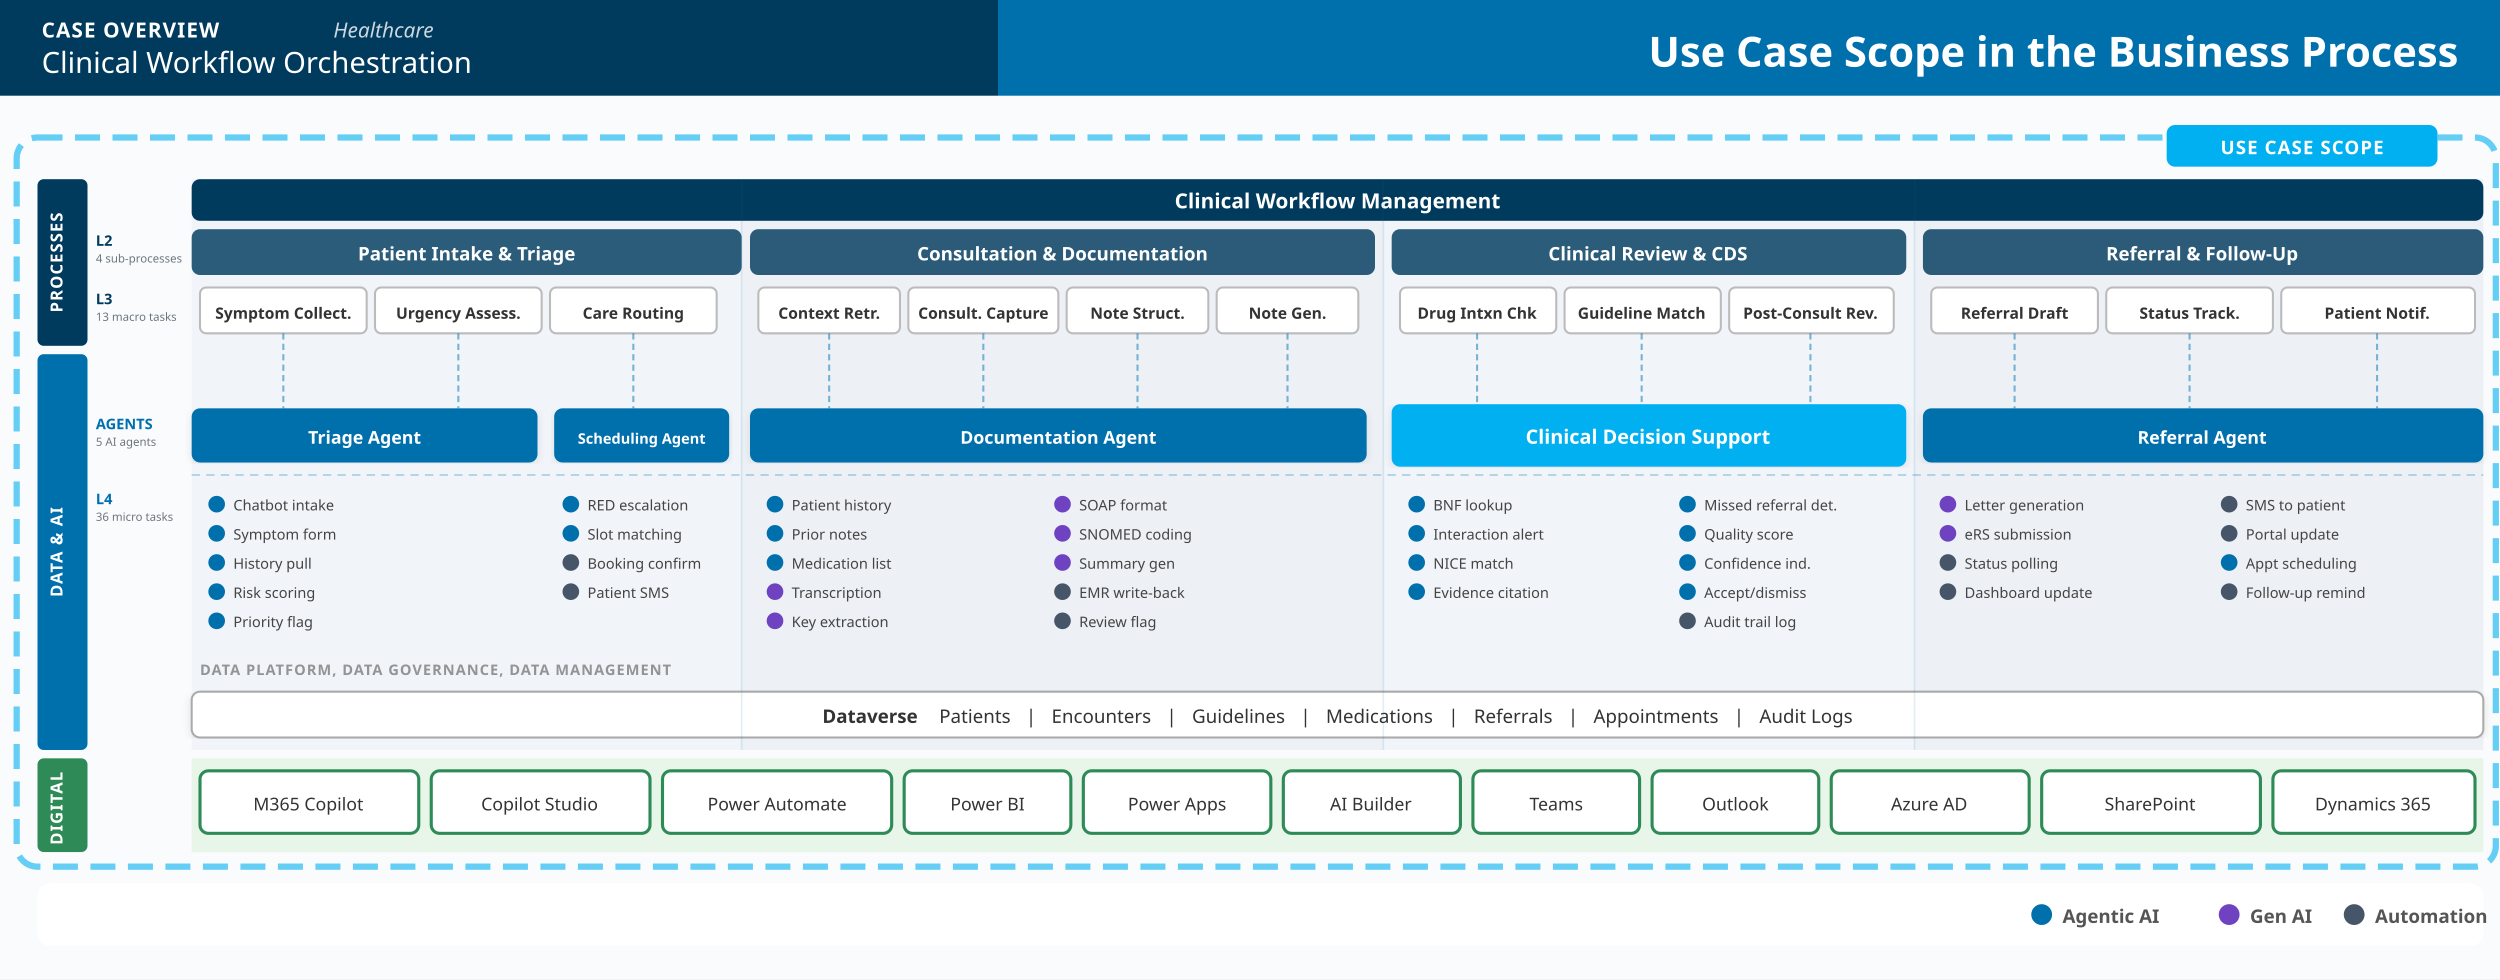
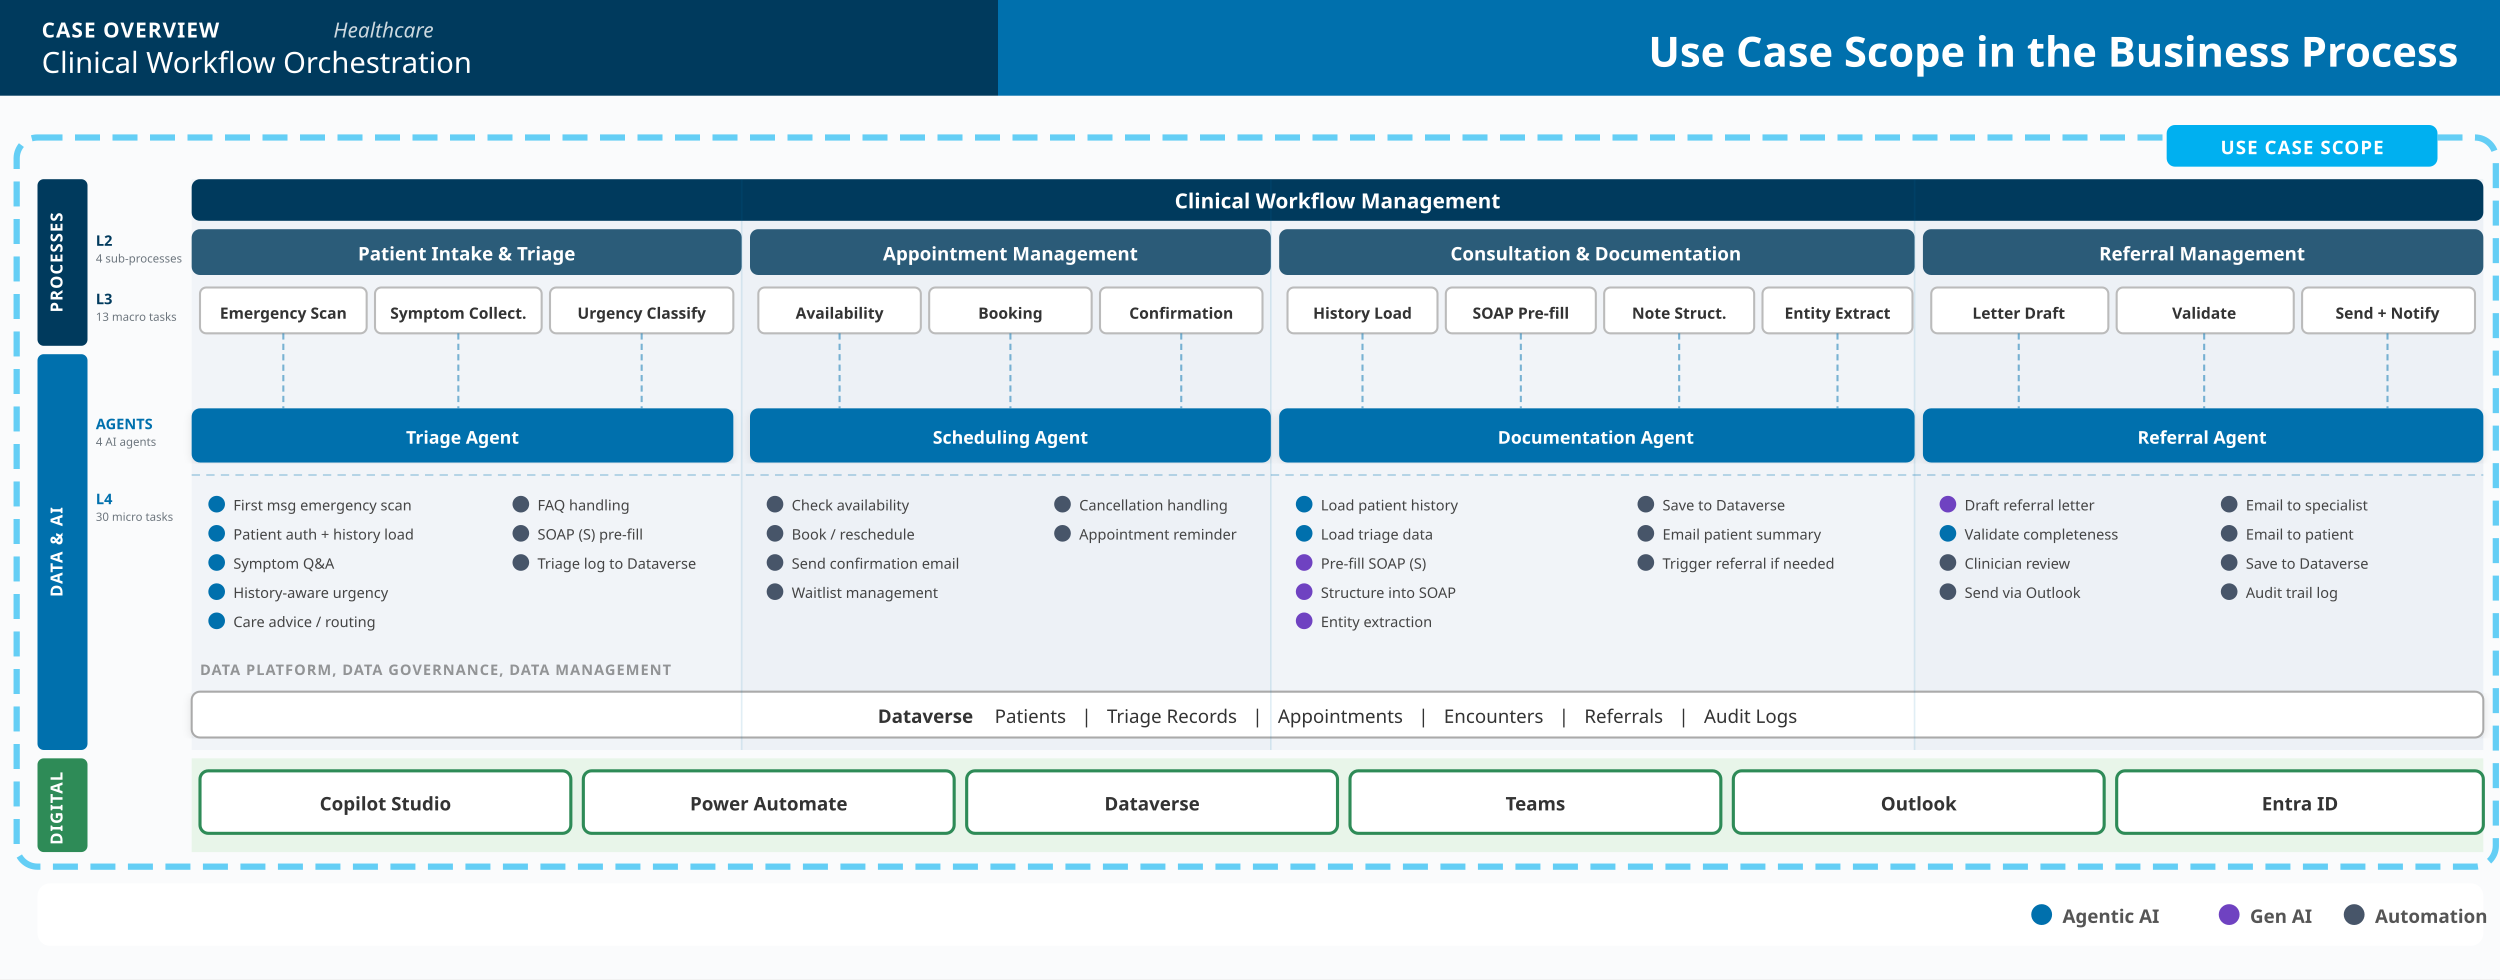
<svg xmlns="http://www.w3.org/2000/svg" viewBox="0 0 1200 470" font-family="'Segoe UI', -apple-system, sans-serif">
  <defs>
    <filter id="shadow" x="-2%" y="-2%" width="104%" height="104%">
      <feDropShadow dx="0" dy="1" stdDeviation="2" flood-opacity="0.1" />
    </filter>
    <linearGradient id="headerGrad" x1="0" y1="0" x2="1" y2="0">
      <stop offset="0%" stop-color="#003A5D" />
      <stop offset="40%" stop-color="#003A5D" />
      <stop offset="40%" stop-color="#0070AD" />
      <stop offset="100%" stop-color="#0070AD" />
    </linearGradient>
  </defs>
  <rect width="1200" height="46" fill="url(#headerGrad)" />
  <text x="20" y="18" fill="white" font-size="10" font-weight="600" letter-spacing="0.5">CASE OVERVIEW</text>
  <text x="160" y="18" fill="white" font-size="10" opacity="0.8" font-style="italic">Healthcare</text>
  <text x="20" y="35" fill="white" font-size="14" font-weight="400">Clinical Workflow Orchestration</text>
  <text x="1180" y="32" text-anchor="end" fill="white" font-size="20" font-weight="700">Use Case Scope in the Business Process</text>
  <rect y="46" width="1200" height="424" fill="#FAFBFC" />
  <rect x="8" y="66" width="1190" height="350" rx="10" fill="none" stroke="#00B0F0" stroke-width="3" stroke-dasharray="12 6" opacity="0.6" />
  <rect x="1040" y="60" width="130" height="20" rx="4" fill="#00B0F0" />
  <text x="1105" y="74" text-anchor="middle" fill="white" font-size="9" font-weight="600" letter-spacing="0.5">USE CASE SCOPE</text>
  <rect x="92" y="86" width="264" height="274" fill="#e8eef3" opacity="0.5" />
-   <rect x="356" y="86" width="308" height="274" fill="#dfe8f0" opacity="0.5" />
-   <rect x="664" y="86" width="255" height="274" fill="#e8eef3" opacity="0.5" />
+   <rect x="356" y="86" width="254" height="274" fill="#dfe8f0" opacity="0.5" />
+   <rect x="610" y="86" width="309" height="274" fill="#e8eef3" opacity="0.5" />
  <rect x="919" y="86" width="273" height="274" fill="#dfe8f0" opacity="0.5" />
  <rect x="18" y="86" width="24" height="80" rx="3" fill="#003A5D" />
  <text x="30" y="126" text-anchor="middle" fill="white" font-size="8" font-weight="700" letter-spacing="0.5" transform="rotate(-90 30 126)">PROCESSES</text>
  <text x="46" y="118" fill="#003A5D" font-size="7" font-weight="700">L2</text>
  <text x="46" y="126" fill="#6C757D" font-size="5.5">4 sub-processes</text>
  <text x="46" y="146" fill="#003A5D" font-size="7" font-weight="700">L3</text>
  <text x="46" y="154" fill="#6C757D" font-size="5.5">13 macro tasks</text>
  <rect x="92" y="86" width="1100" height="20" rx="4" fill="#003A5D" />
  <text x="642" y="100" text-anchor="middle" fill="white" font-size="10" font-weight="700">Clinical Workflow Management</text>
  <rect x="92" y="110" width="264" height="22" rx="4" fill="#003A5D" opacity="0.82" />
  <text x="224" y="125" text-anchor="middle" fill="white" font-size="9" font-weight="600">Patient Intake &amp; Triage</text>
-   <rect x="360" y="110" width="300" height="22" rx="4" fill="#003A5D" opacity="0.82" />
-   <text x="510" y="125" text-anchor="middle" fill="white" font-size="9" font-weight="600">Consultation &amp; Documentation</text>
-   <rect x="668" y="110" width="247" height="22" rx="4" fill="#003A5D" opacity="0.82" />
-   <text x="791" y="125" text-anchor="middle" fill="white" font-size="9" font-weight="600">Clinical Review &amp; CDS</text>
+   <rect x="360" y="110" width="250" height="22" rx="4" fill="#003A5D" opacity="0.82" />
+   <text x="485" y="125" text-anchor="middle" fill="white" font-size="9" font-weight="600">Appointment Management</text>
+   <rect x="614" y="110" width="305" height="22" rx="4" fill="#003A5D" opacity="0.82" />
+   <text x="766" y="125" text-anchor="middle" fill="white" font-size="9" font-weight="600">Consultation &amp; Documentation</text>
  <rect x="923" y="110" width="269" height="22" rx="4" fill="#003A5D" opacity="0.82" />
-   <text x="1057" y="125" text-anchor="middle" fill="white" font-size="9" font-weight="600">Referral &amp; Follow-Up</text>
+   <text x="1057" y="125" text-anchor="middle" fill="white" font-size="9" font-weight="600">Referral Management</text>
  <rect x="96" y="138" width="80" height="22" rx="3" fill="white" stroke="#bbb" stroke-width="1" />
-   <text x="136" y="153" text-anchor="middle" fill="#333" font-size="7.5" font-weight="600">Symptom Collect.</text>
+   <text x="136" y="153" text-anchor="middle" fill="#333" font-size="7.5" font-weight="600">Emergency Scan</text>
  <rect x="180" y="138" width="80" height="22" rx="3" fill="white" stroke="#bbb" stroke-width="1" />
-   <text x="220" y="153" text-anchor="middle" fill="#333" font-size="7.5" font-weight="600">Urgency Assess.</text>
-   <rect x="264" y="138" width="80" height="22" rx="3" fill="white" stroke="#bbb" stroke-width="1" />
-   <text x="304" y="153" text-anchor="middle" fill="#333" font-size="7.5" font-weight="600">Care Routing</text>
-   <rect x="364" y="138" width="68" height="22" rx="3" fill="white" stroke="#bbb" stroke-width="1" />
-   <text x="398" y="153" text-anchor="middle" fill="#333" font-size="7.5" font-weight="600">Context Retr.</text>
-   <rect x="436" y="138" width="72" height="22" rx="3" fill="white" stroke="#bbb" stroke-width="1" />
-   <text x="472" y="153" text-anchor="middle" fill="#333" font-size="7.5" font-weight="600">Consult. Capture</text>
-   <rect x="512" y="138" width="68" height="22" rx="3" fill="white" stroke="#bbb" stroke-width="1" />
-   <text x="546" y="153" text-anchor="middle" fill="#333" font-size="7.5" font-weight="600">Note Struct.</text>
-   <rect x="584" y="138" width="68" height="22" rx="3" fill="white" stroke="#bbb" stroke-width="1" />
-   <text x="618" y="153" text-anchor="middle" fill="#333" font-size="7.5" font-weight="600">Note Gen.</text>
-   <rect x="672" y="138" width="75" height="22" rx="3" fill="white" stroke="#bbb" stroke-width="1" />
-   <text x="709" y="153" text-anchor="middle" fill="#333" font-size="7.5" font-weight="600">Drug Intxn Chk</text>
-   <rect x="751" y="138" width="75" height="22" rx="3" fill="white" stroke="#bbb" stroke-width="1" />
-   <text x="788" y="153" text-anchor="middle" fill="#333" font-size="7.5" font-weight="600">Guideline Match</text>
-   <rect x="830" y="138" width="79" height="22" rx="3" fill="white" stroke="#bbb" stroke-width="1" />
-   <text x="869" y="153" text-anchor="middle" fill="#333" font-size="7.5" font-weight="600">Post-Consult Rev.</text>
-   <rect x="927" y="138" width="80" height="22" rx="3" fill="white" stroke="#bbb" stroke-width="1" />
-   <text x="967" y="153" text-anchor="middle" fill="#333" font-size="7.5" font-weight="600">Referral Draft</text>
-   <rect x="1011" y="138" width="80" height="22" rx="3" fill="white" stroke="#bbb" stroke-width="1" />
-   <text x="1051" y="153" text-anchor="middle" fill="#333" font-size="7.5" font-weight="600">Status Track.</text>
-   <rect x="1095" y="138" width="93" height="22" rx="3" fill="white" stroke="#bbb" stroke-width="1" />
-   <text x="1141" y="153" text-anchor="middle" fill="#333" font-size="7.5" font-weight="600">Patient Notif.</text>
+   <text x="220" y="153" text-anchor="middle" fill="#333" font-size="7.5" font-weight="600">Symptom Collect.</text>
+   <rect x="264" y="138" width="88" height="22" rx="3" fill="white" stroke="#bbb" stroke-width="1" />
+   <text x="308" y="153" text-anchor="middle" fill="#333" font-size="7.5" font-weight="600">Urgency Classify</text>
+   <rect x="364" y="138" width="78" height="22" rx="3" fill="white" stroke="#bbb" stroke-width="1" />
+   <text x="403" y="153" text-anchor="middle" fill="#333" font-size="7.5" font-weight="600">Availability</text>
+   <rect x="446" y="138" width="78" height="22" rx="3" fill="white" stroke="#bbb" stroke-width="1" />
+   <text x="485" y="153" text-anchor="middle" fill="#333" font-size="7.5" font-weight="600">Booking</text>
+   <rect x="528" y="138" width="78" height="22" rx="3" fill="white" stroke="#bbb" stroke-width="1" />
+   <text x="567" y="153" text-anchor="middle" fill="#333" font-size="7.5" font-weight="600">Confirmation</text>
+   <rect x="618" y="138" width="72" height="22" rx="3" fill="white" stroke="#bbb" stroke-width="1" />
+   <text x="654" y="153" text-anchor="middle" fill="#333" font-size="7.5" font-weight="600">History Load</text>
+   <rect x="694" y="138" width="72" height="22" rx="3" fill="white" stroke="#bbb" stroke-width="1" />
+   <text x="730" y="153" text-anchor="middle" fill="#333" font-size="7.5" font-weight="600">SOAP Pre-fill</text>
+   <rect x="770" y="138" width="72" height="22" rx="3" fill="white" stroke="#bbb" stroke-width="1" />
+   <text x="806" y="153" text-anchor="middle" fill="#333" font-size="7.5" font-weight="600">Note Struct.</text>
+   <rect x="846" y="138" width="72" height="22" rx="3" fill="white" stroke="#bbb" stroke-width="1" />
+   <text x="882" y="153" text-anchor="middle" fill="#333" font-size="7.5" font-weight="600">Entity Extract</text>
+   <rect x="927" y="138" width="85" height="22" rx="3" fill="white" stroke="#bbb" stroke-width="1" />
+   <text x="969" y="153" text-anchor="middle" fill="#333" font-size="7.5" font-weight="600">Letter Draft</text>
+   <rect x="1016" y="138" width="85" height="22" rx="3" fill="white" stroke="#bbb" stroke-width="1" />
+   <text x="1058" y="153" text-anchor="middle" fill="#333" font-size="7.5" font-weight="600">Validate</text>
+   <rect x="1105" y="138" width="83" height="22" rx="3" fill="white" stroke="#bbb" stroke-width="1" />
+   <text x="1146" y="153" text-anchor="middle" fill="#333" font-size="7.5" font-weight="600">Send + Notify</text>
  <rect x="18" y="170" width="24" height="190" rx="3" fill="#0070AD" />
  <text x="30" y="265" text-anchor="middle" fill="white" font-size="8" font-weight="700" letter-spacing="0.5" transform="rotate(-90 30 265)">DATA &amp; AI</text>
  <text x="46" y="206" fill="#0070AD" font-size="7" font-weight="700">AGENTS</text>
-   <text x="46" y="214" fill="#6C757D" font-size="5.5">5 AI agents</text>
+   <text x="46" y="214" fill="#6C757D" font-size="5.5">4 AI agents</text>
  <text x="46" y="242" fill="#0070AD" font-size="7" font-weight="700">L4</text>
-   <text x="46" y="250" fill="#6C757D" font-size="5.5">36 micro tasks</text>
+   <text x="46" y="250" fill="#6C757D" font-size="5.5">30 micro tasks</text>
  <line x1="136" y1="160" x2="136" y2="196" stroke="#0070AD" stroke-width="1" stroke-dasharray="3 2" opacity="0.5" />
  <line x1="220" y1="160" x2="220" y2="196" stroke="#0070AD" stroke-width="1" stroke-dasharray="3 2" opacity="0.5" />
-   <line x1="304" y1="160" x2="304" y2="196" stroke="#0070AD" stroke-width="1" stroke-dasharray="3 2" opacity="0.5" />
-   <line x1="398" y1="160" x2="398" y2="196" stroke="#0070AD" stroke-width="1" stroke-dasharray="3 2" opacity="0.5" />
-   <line x1="472" y1="160" x2="472" y2="196" stroke="#0070AD" stroke-width="1" stroke-dasharray="3 2" opacity="0.5" />
-   <line x1="546" y1="160" x2="546" y2="196" stroke="#0070AD" stroke-width="1" stroke-dasharray="3 2" opacity="0.5" />
-   <line x1="618" y1="160" x2="618" y2="196" stroke="#0070AD" stroke-width="1" stroke-dasharray="3 2" opacity="0.5" />
-   <line x1="709" y1="160" x2="709" y2="196" stroke="#0070AD" stroke-width="1" stroke-dasharray="3 2" opacity="0.5" />
-   <line x1="788" y1="160" x2="788" y2="196" stroke="#0070AD" stroke-width="1" stroke-dasharray="3 2" opacity="0.5" />
-   <line x1="869" y1="160" x2="869" y2="196" stroke="#0070AD" stroke-width="1" stroke-dasharray="3 2" opacity="0.5" />
-   <line x1="967" y1="160" x2="967" y2="196" stroke="#0070AD" stroke-width="1" stroke-dasharray="3 2" opacity="0.5" />
-   <line x1="1051" y1="160" x2="1051" y2="196" stroke="#0070AD" stroke-width="1" stroke-dasharray="3 2" opacity="0.5" />
-   <line x1="1141" y1="160" x2="1141" y2="196" stroke="#0070AD" stroke-width="1" stroke-dasharray="3 2" opacity="0.5" />
-   <rect x="92" y="196" width="166" height="26" rx="4" fill="#0070AD" filter="url(#shadow)" />
-   <text x="175" y="213" text-anchor="middle" fill="white" font-size="8.5" font-weight="600">Triage Agent</text>
-   <rect x="266" y="196" width="84" height="26" rx="4" fill="#0070AD" filter="url(#shadow)" />
-   <text x="308" y="213" text-anchor="middle" fill="white" font-size="7" font-weight="600">Scheduling Agent</text>
-   <rect x="360" y="196" width="296" height="26" rx="4" fill="#0070AD" filter="url(#shadow)" />
-   <text x="508" y="213" text-anchor="middle" fill="white" font-size="8.5" font-weight="600">Documentation Agent</text>
-   <rect x="668" y="194" width="247" height="30" rx="4" fill="#00B0F0" filter="url(#shadow)" />
-   <text x="791" y="213" text-anchor="middle" fill="white" font-size="9.5" font-weight="700">Clinical Decision Support</text>
+   <line x1="308" y1="160" x2="308" y2="196" stroke="#0070AD" stroke-width="1" stroke-dasharray="3 2" opacity="0.5" />
+   <line x1="403" y1="160" x2="403" y2="196" stroke="#0070AD" stroke-width="1" stroke-dasharray="3 2" opacity="0.5" />
+   <line x1="485" y1="160" x2="485" y2="196" stroke="#0070AD" stroke-width="1" stroke-dasharray="3 2" opacity="0.5" />
+   <line x1="567" y1="160" x2="567" y2="196" stroke="#0070AD" stroke-width="1" stroke-dasharray="3 2" opacity="0.5" />
+   <line x1="654" y1="160" x2="654" y2="196" stroke="#0070AD" stroke-width="1" stroke-dasharray="3 2" opacity="0.5" />
+   <line x1="730" y1="160" x2="730" y2="196" stroke="#0070AD" stroke-width="1" stroke-dasharray="3 2" opacity="0.5" />
+   <line x1="806" y1="160" x2="806" y2="196" stroke="#0070AD" stroke-width="1" stroke-dasharray="3 2" opacity="0.5" />
+   <line x1="882" y1="160" x2="882" y2="196" stroke="#0070AD" stroke-width="1" stroke-dasharray="3 2" opacity="0.5" />
+   <line x1="969" y1="160" x2="969" y2="196" stroke="#0070AD" stroke-width="1" stroke-dasharray="3 2" opacity="0.5" />
+   <line x1="1058" y1="160" x2="1058" y2="196" stroke="#0070AD" stroke-width="1" stroke-dasharray="3 2" opacity="0.5" />
+   <line x1="1146" y1="160" x2="1146" y2="196" stroke="#0070AD" stroke-width="1" stroke-dasharray="3 2" opacity="0.5" />
+   <rect x="92" y="196" width="260" height="26" rx="4" fill="#0070AD" filter="url(#shadow)" />
+   <text x="222" y="213" text-anchor="middle" fill="white" font-size="8.5" font-weight="600">Triage Agent</text>
+   <rect x="360" y="196" width="250" height="26" rx="4" fill="#0070AD" filter="url(#shadow)" />
+   <text x="485" y="213" text-anchor="middle" fill="white" font-size="8.5" font-weight="600">Scheduling Agent</text>
+   <rect x="614" y="196" width="305" height="26" rx="4" fill="#0070AD" filter="url(#shadow)" />
+   <text x="766" y="213" text-anchor="middle" fill="white" font-size="8.5" font-weight="600">Documentation Agent</text>
  <rect x="923" y="196" width="269" height="26" rx="4" fill="#0070AD" filter="url(#shadow)" />
  <text x="1057" y="213" text-anchor="middle" fill="white" font-size="8.5" font-weight="600">Referral Agent</text>
  <line x1="92" y1="228" x2="1192" y2="228" stroke="#0070AD" stroke-width="0.8" stroke-dasharray="4 3" opacity="0.3" />
  <circle cx="104" cy="242" r="4" fill="#0070AD" />
-   <text x="112" y="245" fill="#444" font-size="7">Chatbot intake</text>
+   <text x="112" y="245" fill="#444" font-size="7">First msg emergency scan</text>
  <circle cx="104" cy="256" r="4" fill="#0070AD" />
-   <text x="112" y="259" fill="#444" font-size="7">Symptom form</text>
+   <text x="112" y="259" fill="#444" font-size="7">Patient auth + history load</text>
  <circle cx="104" cy="270" r="4" fill="#0070AD" />
-   <text x="112" y="273" fill="#444" font-size="7">History pull</text>
+   <text x="112" y="273" fill="#444" font-size="7">Symptom Q&amp;A</text>
  <circle cx="104" cy="284" r="4" fill="#0070AD" />
-   <text x="112" y="287" fill="#444" font-size="7">Risk scoring</text>
+   <text x="112" y="287" fill="#444" font-size="7">History-aware urgency</text>
  <circle cx="104" cy="298" r="4" fill="#0070AD" />
-   <text x="112" y="301" fill="#444" font-size="7">Priority flag</text>
-   <circle cx="274" cy="242" r="4" fill="#0070AD" />
-   <text x="282" y="245" fill="#444" font-size="7">RED escalation</text>
-   <circle cx="274" cy="256" r="4" fill="#0070AD" />
-   <text x="282" y="259" fill="#444" font-size="7">Slot matching</text>
-   <circle cx="274" cy="270" r="4" fill="#475569" />
-   <text x="282" y="273" fill="#444" font-size="7">Booking confirm</text>
-   <circle cx="274" cy="284" r="4" fill="#475569" />
-   <text x="282" y="287" fill="#444" font-size="7">Patient SMS</text>
-   <circle cx="372" cy="242" r="4" fill="#0070AD" />
-   <text x="380" y="245" fill="#444" font-size="7">Patient history</text>
-   <circle cx="372" cy="256" r="4" fill="#0070AD" />
-   <text x="380" y="259" fill="#444" font-size="7">Prior notes</text>
-   <circle cx="372" cy="270" r="4" fill="#0070AD" />
-   <text x="380" y="273" fill="#444" font-size="7">Medication list</text>
-   <circle cx="372" cy="284" r="4" fill="#6f42c1" />
-   <text x="380" y="287" fill="#444" font-size="7">Transcription</text>
-   <circle cx="372" cy="298" r="4" fill="#6f42c1" />
-   <text x="380" y="301" fill="#444" font-size="7">Key extraction</text>
-   <circle cx="510" cy="242" r="4" fill="#6f42c1" />
-   <text x="518" y="245" fill="#444" font-size="7">SOAP format</text>
-   <circle cx="510" cy="256" r="4" fill="#6f42c1" />
-   <text x="518" y="259" fill="#444" font-size="7">SNOMED coding</text>
-   <circle cx="510" cy="270" r="4" fill="#6f42c1" />
-   <text x="518" y="273" fill="#444" font-size="7">Summary gen</text>
-   <circle cx="510" cy="284" r="4" fill="#475569" />
-   <text x="518" y="287" fill="#444" font-size="7">EMR write-back</text>
-   <circle cx="510" cy="298" r="4" fill="#475569" />
-   <text x="518" y="301" fill="#444" font-size="7">Review flag</text>
-   <circle cx="680" cy="242" r="4" fill="#0070AD" />
-   <text x="688" y="245" fill="#444" font-size="7">BNF lookup</text>
-   <circle cx="680" cy="256" r="4" fill="#0070AD" />
-   <text x="688" y="259" fill="#444" font-size="7">Interaction alert</text>
-   <circle cx="680" cy="270" r="4" fill="#0070AD" />
-   <text x="688" y="273" fill="#444" font-size="7">NICE match</text>
-   <circle cx="680" cy="284" r="4" fill="#0070AD" />
-   <text x="688" y="287" fill="#444" font-size="7">Evidence citation</text>
-   <circle cx="810" cy="242" r="4" fill="#0070AD" />
-   <text x="818" y="245" fill="#444" font-size="7">Missed referral det.</text>
-   <circle cx="810" cy="256" r="4" fill="#0070AD" />
-   <text x="818" y="259" fill="#444" font-size="7">Quality score</text>
-   <circle cx="810" cy="270" r="4" fill="#0070AD" />
-   <text x="818" y="273" fill="#444" font-size="7">Confidence ind.</text>
-   <circle cx="810" cy="284" r="4" fill="#0070AD" />
-   <text x="818" y="287" fill="#444" font-size="7">Accept/dismiss</text>
-   <circle cx="810" cy="298" r="4" fill="#475569" />
-   <text x="818" y="301" fill="#444" font-size="7">Audit trail log</text>
+   <text x="112" y="301" fill="#444" font-size="7">Care advice / routing</text>
+   <circle cx="250" cy="242" r="4" fill="#475569" />
+   <text x="258" y="245" fill="#444" font-size="7">FAQ handling</text>
+   <circle cx="250" cy="256" r="4" fill="#475569" />
+   <text x="258" y="259" fill="#444" font-size="7">SOAP (S) pre-fill</text>
+   <circle cx="250" cy="270" r="4" fill="#475569" />
+   <text x="258" y="273" fill="#444" font-size="7">Triage log to Dataverse</text>
+   <circle cx="372" cy="242" r="4" fill="#475569" />
+   <text x="380" y="245" fill="#444" font-size="7">Check availability</text>
+   <circle cx="372" cy="256" r="4" fill="#475569" />
+   <text x="380" y="259" fill="#444" font-size="7">Book / reschedule</text>
+   <circle cx="372" cy="270" r="4" fill="#475569" />
+   <text x="380" y="273" fill="#444" font-size="7">Send confirmation email</text>
+   <circle cx="372" cy="284" r="4" fill="#475569" />
+   <text x="380" y="287" fill="#444" font-size="7">Waitlist management</text>
+   <circle cx="510" cy="242" r="4" fill="#475569" />
+   <text x="518" y="245" fill="#444" font-size="7">Cancellation handling</text>
+   <circle cx="510" cy="256" r="4" fill="#475569" />
+   <text x="518" y="259" fill="#444" font-size="7">Appointment reminder</text>
+   <circle cx="626" cy="242" r="4" fill="#0070AD" />
+   <text x="634" y="245" fill="#444" font-size="7">Load patient history</text>
+   <circle cx="626" cy="256" r="4" fill="#0070AD" />
+   <text x="634" y="259" fill="#444" font-size="7">Load triage data</text>
+   <circle cx="626" cy="270" r="4" fill="#6f42c1" />
+   <text x="634" y="273" fill="#444" font-size="7">Pre-fill SOAP (S)</text>
+   <circle cx="626" cy="284" r="4" fill="#6f42c1" />
+   <text x="634" y="287" fill="#444" font-size="7">Structure into SOAP</text>
+   <circle cx="626" cy="298" r="4" fill="#6f42c1" />
+   <text x="634" y="301" fill="#444" font-size="7">Entity extraction</text>
+   <circle cx="790" cy="242" r="4" fill="#475569" />
+   <text x="798" y="245" fill="#444" font-size="7">Save to Dataverse</text>
+   <circle cx="790" cy="256" r="4" fill="#475569" />
+   <text x="798" y="259" fill="#444" font-size="7">Email patient summary</text>
+   <circle cx="790" cy="270" r="4" fill="#475569" />
+   <text x="798" y="273" fill="#444" font-size="7">Trigger referral if needed</text>
  <circle cx="935" cy="242" r="4" fill="#6f42c1" />
-   <text x="943" y="245" fill="#444" font-size="7">Letter generation</text>
-   <circle cx="935" cy="256" r="4" fill="#6f42c1" />
-   <text x="943" y="259" fill="#444" font-size="7">eRS submission</text>
+   <text x="943" y="245" fill="#444" font-size="7">Draft referral letter</text>
+   <circle cx="935" cy="256" r="4" fill="#0070AD" />
+   <text x="943" y="259" fill="#444" font-size="7">Validate completeness</text>
  <circle cx="935" cy="270" r="4" fill="#475569" />
-   <text x="943" y="273" fill="#444" font-size="7">Status polling</text>
+   <text x="943" y="273" fill="#444" font-size="7">Clinician review</text>
  <circle cx="935" cy="284" r="4" fill="#475569" />
-   <text x="943" y="287" fill="#444" font-size="7">Dashboard update</text>
+   <text x="943" y="287" fill="#444" font-size="7">Send via Outlook</text>
  <circle cx="1070" cy="242" r="4" fill="#475569" />
-   <text x="1078" y="245" fill="#444" font-size="7">SMS to patient</text>
+   <text x="1078" y="245" fill="#444" font-size="7">Email to specialist</text>
  <circle cx="1070" cy="256" r="4" fill="#475569" />
-   <text x="1078" y="259" fill="#444" font-size="7">Portal update</text>
-   <circle cx="1070" cy="270" r="4" fill="#0070AD" />
-   <text x="1078" y="273" fill="#444" font-size="7">Appt scheduling</text>
+   <text x="1078" y="259" fill="#444" font-size="7">Email to patient</text>
+   <circle cx="1070" cy="270" r="4" fill="#475569" />
+   <text x="1078" y="273" fill="#444" font-size="7">Save to Dataverse</text>
  <circle cx="1070" cy="284" r="4" fill="#475569" />
-   <text x="1078" y="287" fill="#444" font-size="7">Follow-up remind</text>
+   <text x="1078" y="287" fill="#444" font-size="7">Audit trail log</text>
  <text x="96" y="324" fill="#333" font-size="7" font-weight="600" opacity="0.5" letter-spacing="0.5">DATA PLATFORM, DATA GOVERNANCE, DATA MANAGEMENT</text>
  <rect x="92" y="332" width="1100" height="22" rx="4" fill="white" stroke="#aaa" stroke-width="1" filter="url(#shadow)" />
  <text x="642" y="347" text-anchor="middle" fill="#333" font-size="9">
    <tspan font-weight="700">Dataverse</tspan>
    <tspan dx="8">Patients</tspan>
    <tspan dx="5">|</tspan>
+     <tspan dx="5">Triage Records</tspan>
+     <tspan dx="5">|</tspan>
+     <tspan dx="5">Appointments</tspan>
+     <tspan dx="5">|</tspan>
    <tspan dx="5">Encounters</tspan>
    <tspan dx="5">|</tspan>
-     <tspan dx="5">Guidelines</tspan>
-     <tspan dx="5">|</tspan>
-     <tspan dx="5">Medications</tspan>
-     <tspan dx="5">|</tspan>
    <tspan dx="5">Referrals</tspan>
-     <tspan dx="5">|</tspan>
-     <tspan dx="5">Appointments</tspan>
    <tspan dx="5">|</tspan>
    <tspan dx="5">Audit Logs</tspan>
  </text>
  <line x1="356" y1="86" x2="356" y2="360" stroke="#0070AD" stroke-width="0.8" opacity="0.12" />
-   <line x1="664" y1="86" x2="664" y2="360" stroke="#0070AD" stroke-width="0.8" opacity="0.12" />
+   <line x1="610" y1="86" x2="610" y2="360" stroke="#0070AD" stroke-width="0.8" opacity="0.12" />
  <line x1="919" y1="86" x2="919" y2="360" stroke="#0070AD" stroke-width="0.8" opacity="0.12" />
  <rect x="18" y="364" width="24" height="45" rx="3" fill="#2E8B57" />
  <text x="30" y="388" text-anchor="middle" fill="white" font-size="8" font-weight="700" letter-spacing="0.5" transform="rotate(-90 30 388)">DIGITAL</text>
  <rect x="92" y="364" width="1100" height="45" fill="#e8f5e9" />
-   <rect x="96" y="370" width="105" height="30" rx="4" fill="white" stroke="#2E8B57" stroke-width="1.5" />
-   <text x="148" y="389" text-anchor="middle" fill="#333" font-size="8.5" font-weight="500">M365 Copilot</text>
-   <rect x="207" y="370" width="105" height="30" rx="4" fill="white" stroke="#2E8B57" stroke-width="1.5" />
-   <text x="259" y="389" text-anchor="middle" fill="#333" font-size="8.5" font-weight="500">Copilot Studio</text>
-   <rect x="318" y="370" width="110" height="30" rx="4" fill="white" stroke="#2E8B57" stroke-width="1.5" />
-   <text x="373" y="389" text-anchor="middle" fill="#333" font-size="8.5" font-weight="500">Power Automate</text>
-   <rect x="434" y="370" width="80" height="30" rx="4" fill="white" stroke="#2E8B57" stroke-width="1.5" />
-   <text x="474" y="389" text-anchor="middle" fill="#333" font-size="8.5" font-weight="500">Power BI</text>
-   <rect x="520" y="370" width="90" height="30" rx="4" fill="white" stroke="#2E8B57" stroke-width="1.5" />
-   <text x="565" y="389" text-anchor="middle" fill="#333" font-size="8.5" font-weight="500">Power Apps</text>
-   <rect x="616" y="370" width="85" height="30" rx="4" fill="white" stroke="#2E8B57" stroke-width="1.5" />
-   <text x="658" y="389" text-anchor="middle" fill="#333" font-size="8.5" font-weight="500">AI Builder</text>
-   <rect x="707" y="370" width="80" height="30" rx="4" fill="white" stroke="#2E8B57" stroke-width="1.5" />
-   <text x="747" y="389" text-anchor="middle" fill="#333" font-size="8.5" font-weight="500">Teams</text>
-   <rect x="793" y="370" width="80" height="30" rx="4" fill="white" stroke="#2E8B57" stroke-width="1.5" />
-   <text x="833" y="389" text-anchor="middle" fill="#333" font-size="8.5" font-weight="500">Outlook</text>
-   <rect x="879" y="370" width="95" height="30" rx="4" fill="white" stroke="#2E8B57" stroke-width="1.5" />
-   <text x="926" y="389" text-anchor="middle" fill="#333" font-size="8.5" font-weight="500">Azure AD</text>
-   <rect x="980" y="370" width="105" height="30" rx="4" fill="white" stroke="#2E8B57" stroke-width="1.5" />
-   <text x="1032" y="389" text-anchor="middle" fill="#333" font-size="8.5" font-weight="500">SharePoint</text>
-   <rect x="1091" y="370" width="97" height="30" rx="4" fill="white" stroke="#2E8B57" stroke-width="1.5" />
-   <text x="1139" y="389" text-anchor="middle" fill="#333" font-size="8.5" font-weight="500">Dynamics 365</text>
+   <rect x="96" y="370" width="178" height="30" rx="4" fill="white" stroke="#2E8B57" stroke-width="1.5" />
+   <text x="185" y="389" text-anchor="middle" fill="#333" font-size="9" font-weight="600">Copilot Studio</text>
+   <rect x="280" y="370" width="178" height="30" rx="4" fill="white" stroke="#2E8B57" stroke-width="1.5" />
+   <text x="369" y="389" text-anchor="middle" fill="#333" font-size="9" font-weight="600">Power Automate</text>
+   <rect x="464" y="370" width="178" height="30" rx="4" fill="white" stroke="#2E8B57" stroke-width="1.5" />
+   <text x="553" y="389" text-anchor="middle" fill="#333" font-size="9" font-weight="600">Dataverse</text>
+   <rect x="648" y="370" width="178" height="30" rx="4" fill="white" stroke="#2E8B57" stroke-width="1.5" />
+   <text x="737" y="389" text-anchor="middle" fill="#333" font-size="9" font-weight="600">Teams</text>
+   <rect x="832" y="370" width="178" height="30" rx="4" fill="white" stroke="#2E8B57" stroke-width="1.5" />
+   <text x="921" y="389" text-anchor="middle" fill="#333" font-size="9" font-weight="600">Outlook</text>
+   <rect x="1016" y="370" width="176" height="30" rx="4" fill="white" stroke="#2E8B57" stroke-width="1.5" />
+   <text x="1104" y="389" text-anchor="middle" fill="#333" font-size="9" font-weight="600">Entra ID</text>
  <rect x="18" y="424" width="1174" height="30" rx="6" fill="white" stroke="none" />
  <circle cx="980" cy="439" r="5" fill="#0070AD" />
  <text x="990" y="443" fill="#555" font-size="9" font-weight="600">Agentic AI</text>
  <circle cx="1070" cy="439" r="5" fill="#6f42c1" />
  <text x="1080" y="443" fill="#555" font-size="9" font-weight="600">Gen AI</text>
  <circle cx="1130" cy="439" r="5" fill="#475569" />
  <text x="1140" y="443" fill="#555" font-size="9" font-weight="600">Automation</text>
</svg>
